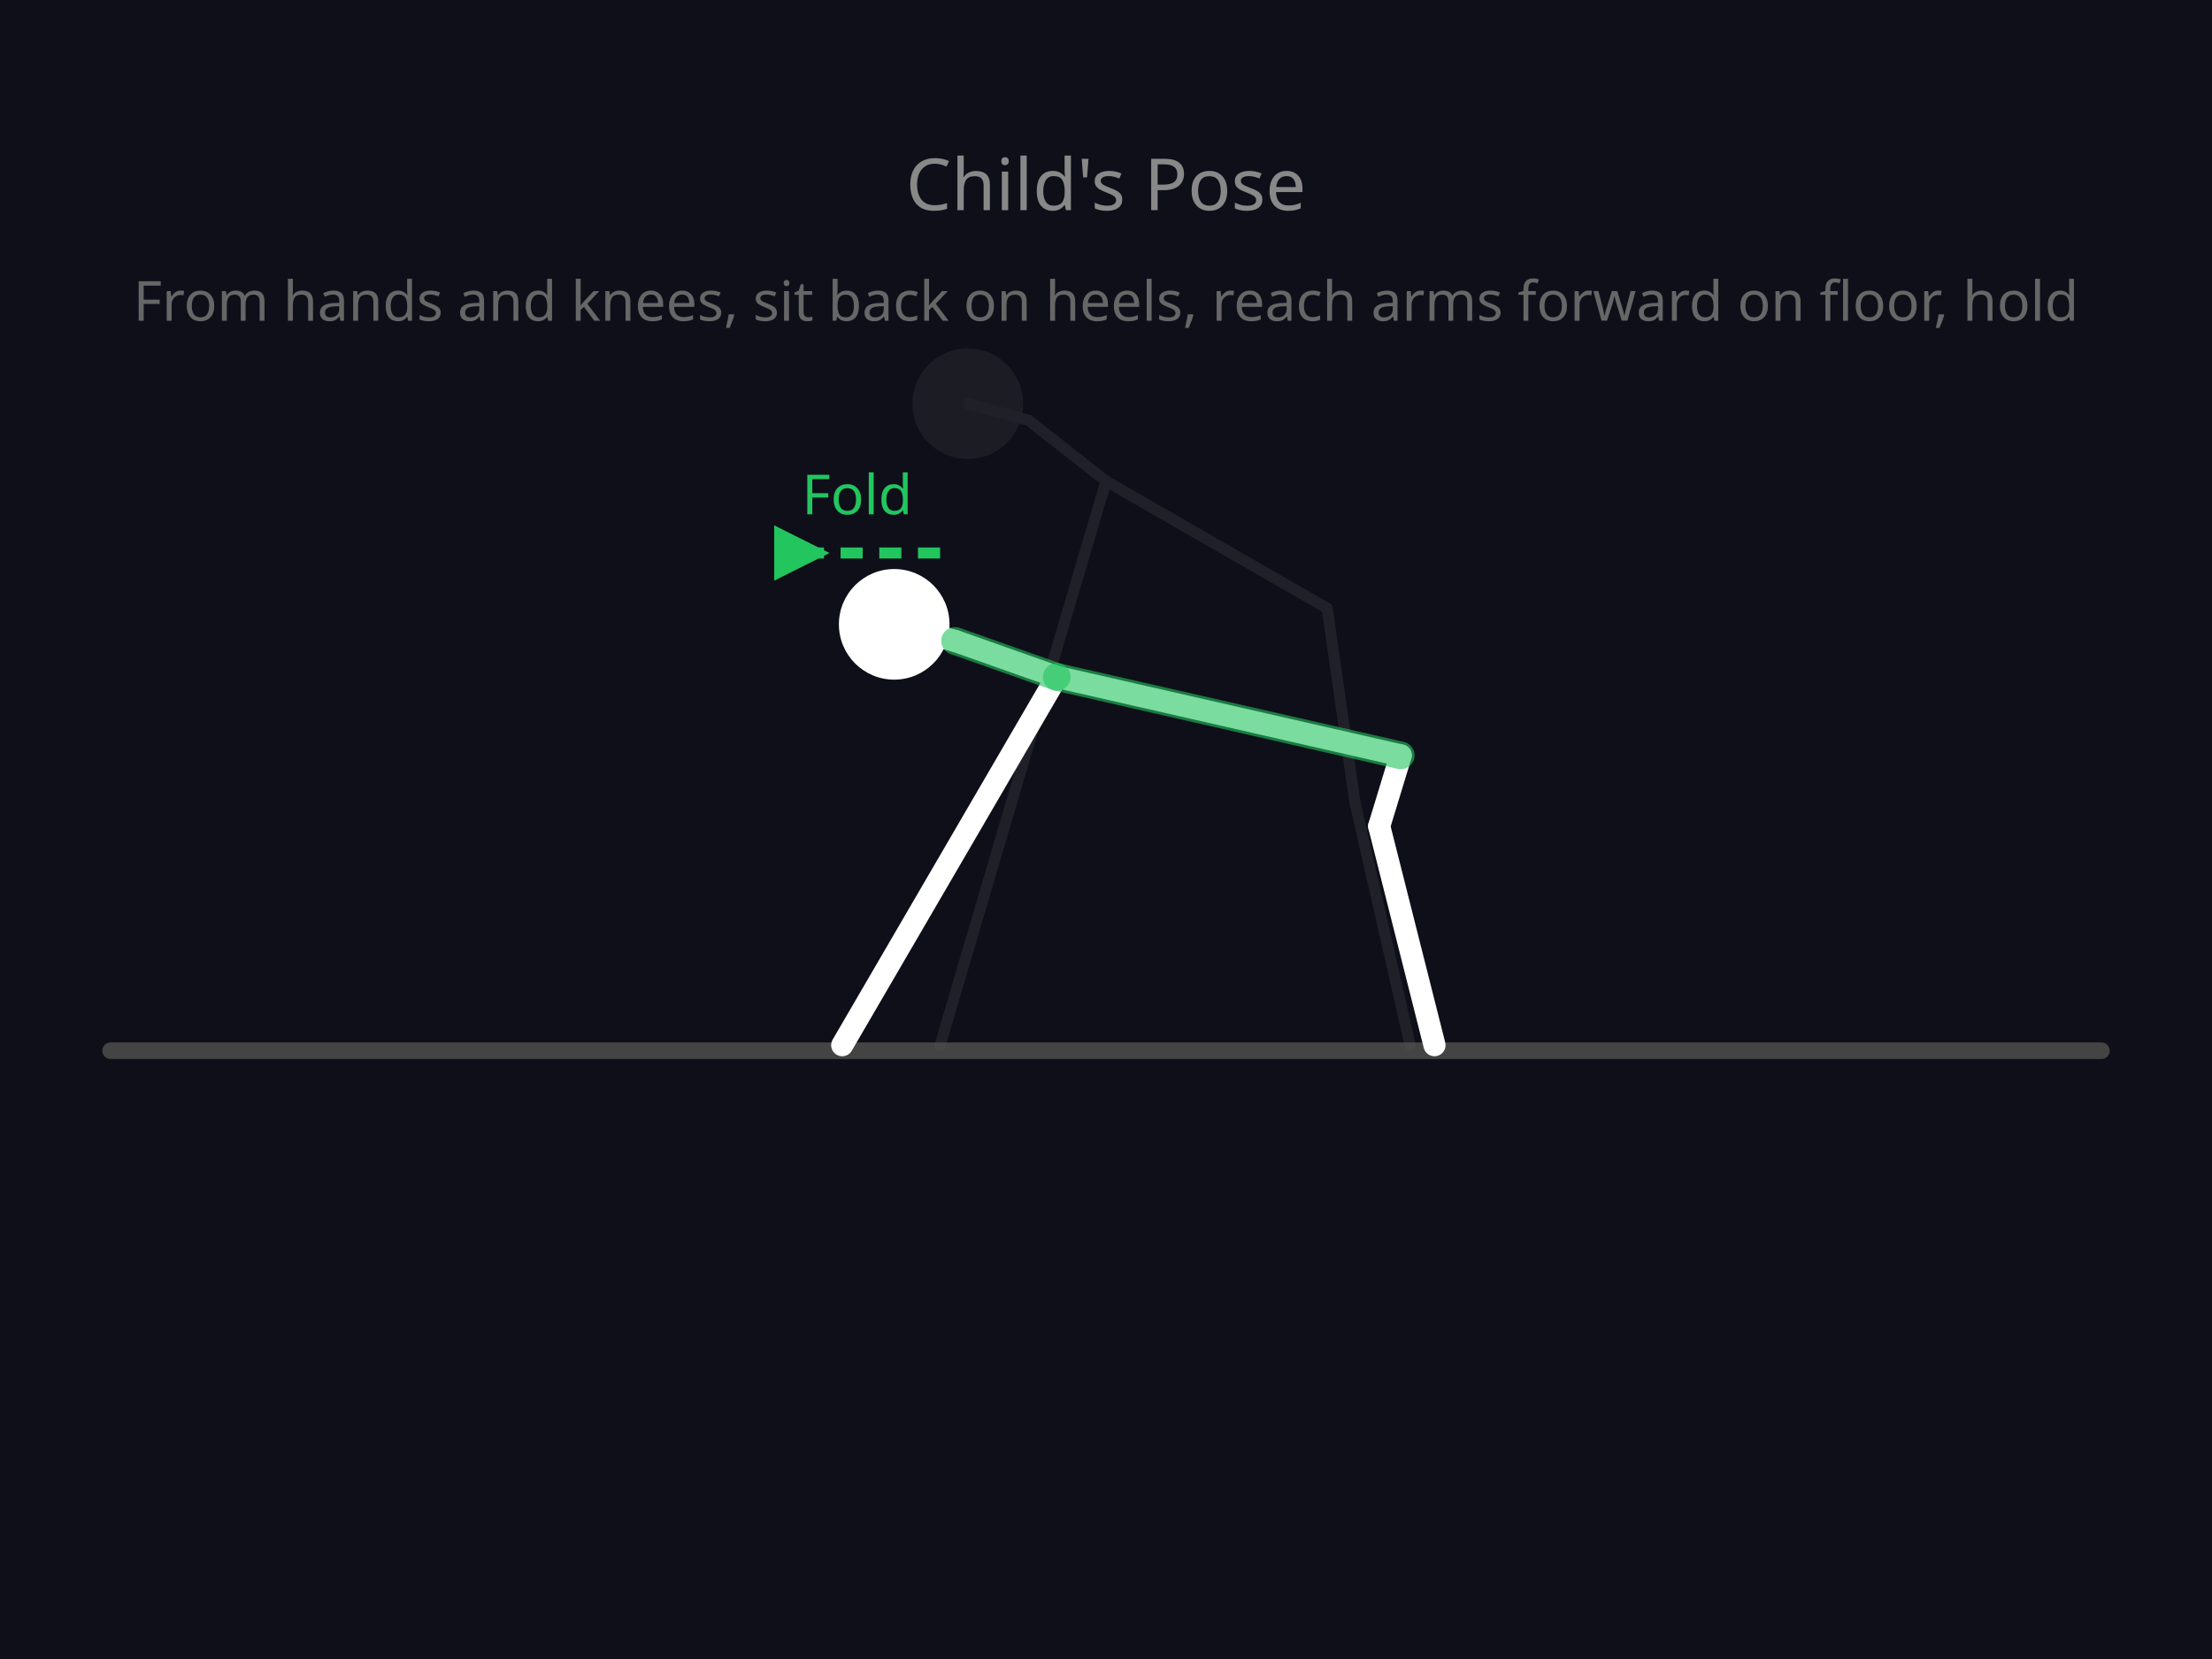
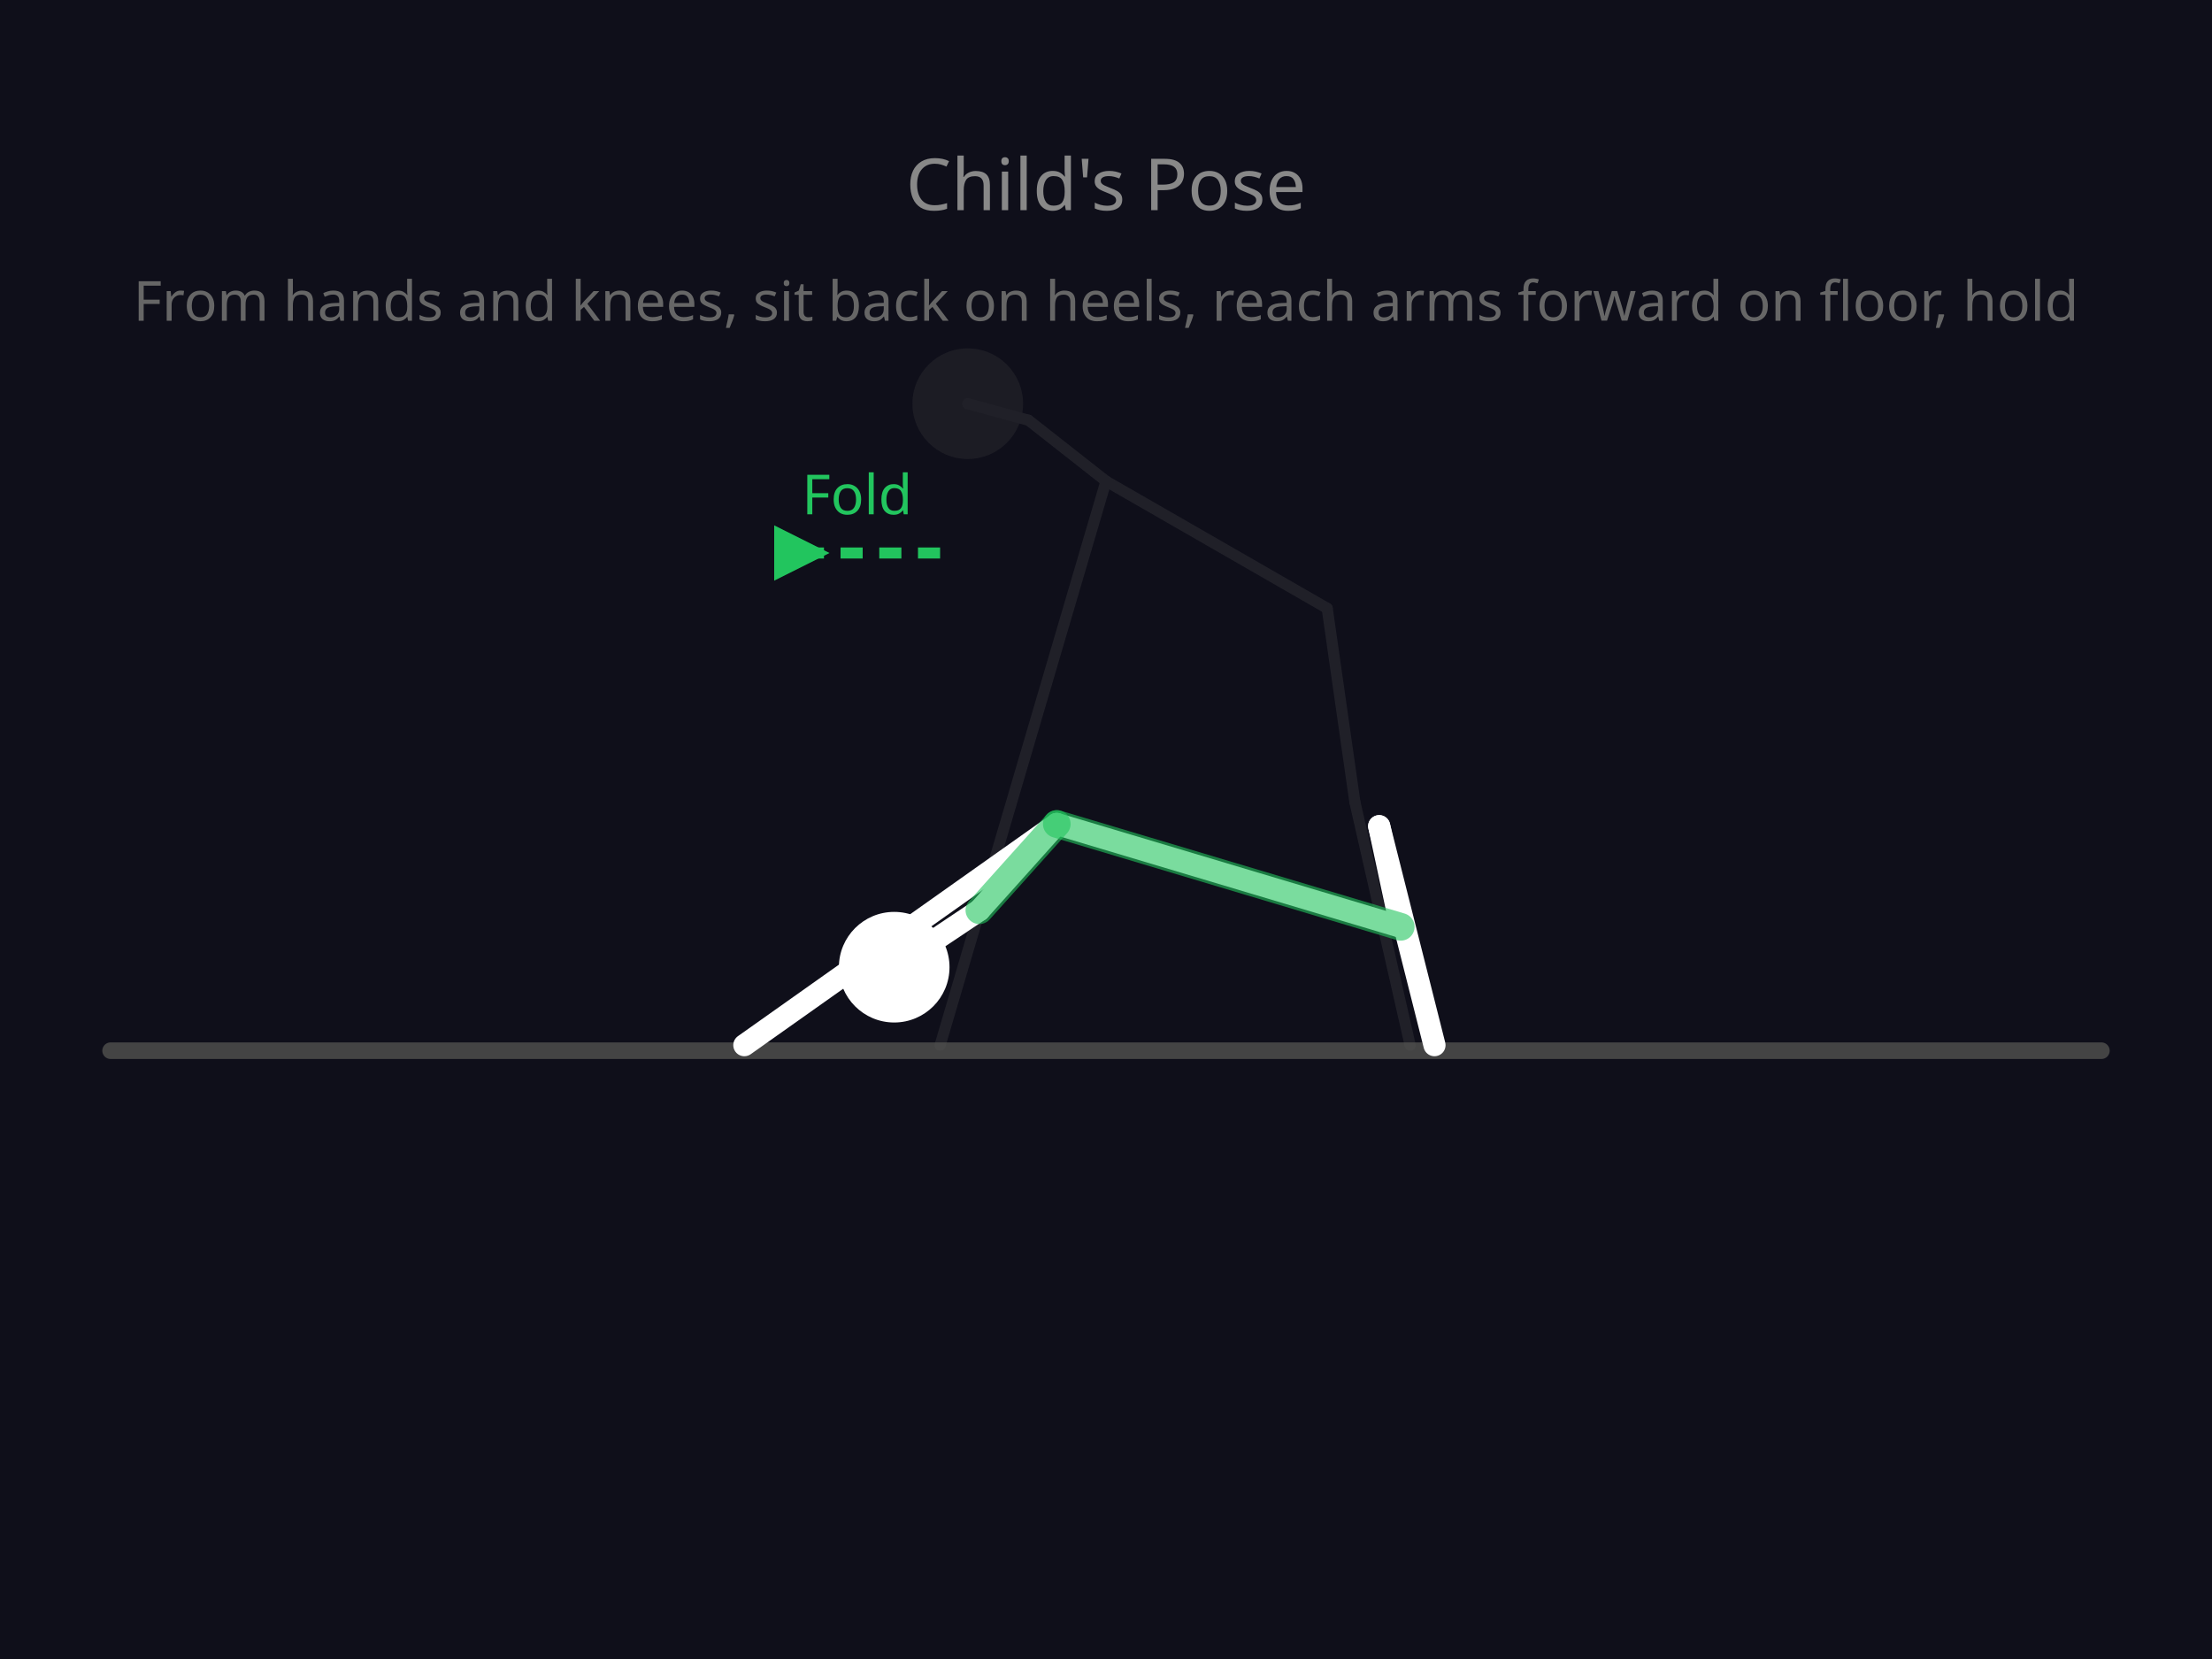
<svg xmlns="http://www.w3.org/2000/svg" viewBox="0 0 400 300">
  <rect width="400" height="300" fill="#0f0f1a" />
  <line x1="20" y1="190" x2="380" y2="190" stroke="#444" stroke-width="3" stroke-linecap="round" />
  <text x="200" y="38" fill="#888" font-size="13" font-family="sans-serif" text-anchor="middle">Child's Pose</text>
  <text x="200" y="58" fill="#666" font-size="10" font-family="sans-serif" text-anchor="middle">From hands and knees, sit back on heels, reach arms forward on floor, hold</text>
  <g stroke="#555" stroke-width="2" fill="none" stroke-linecap="round" stroke-linejoin="round" opacity="0.25">
    <circle cx="175" cy="73" r="10" fill="#444" stroke="none" />
    <line x1="175" y1="73" x2="186" y2="76" />
    <line x1="186" y1="76" x2="200" y2="87" />
    <line x1="200" y1="87" x2="240" y2="110" />
    <line x1="200" y1="87" x2="170" y2="189" />
    <line x1="240" y1="110" x2="245" y2="145" />
    <line x1="245" y1="145" x2="255" y2="189" />
  </g>
  <g stroke="#FFF" stroke-width="4" fill="none" stroke-linecap="round" stroke-linejoin="round">
-     <circle cx="161.7" cy="112.9" r="10" fill="#FFF" stroke="none" />
-     <line x1="161.7" y1="112.9" x2="172.7" y2="115.9" />
-     <line x1="172.7" y1="115.9" x2="191.1" y2="122.4" />
-     <line x1="191.1" y1="122.4" x2="253.3" y2="136.6" />
-     <line x1="191.1" y1="122.4" x2="152.3" y2="189" />
-     <line x1="253.3" y1="136.6" x2="249.4" y2="149.4" />
+     <circle cx="161.7" cy="174.9" r="10" fill="#FFF" stroke="none" />
+     <line x1="161.7" y1="174.9" x2="177.1" y2="164.6" />
+     <line x1="177.1" y1="164.6" x2="191.1" y2="149" />
+     <line x1="191.1" y1="149" x2="253.3" y2="167.6" />
+     <line x1="191.1" y1="149" x2="134.6" y2="189" />
+     <line x1="253.3" y1="167.6" x2="249.4" y2="149.4" />
    <line x1="249.4" y1="149.4" x2="259.4" y2="189" />
-     <line x1="172.7" y1="115.9" x2="191.1" y2="122.4" stroke="#22C55E" stroke-width="5" opacity="0.6" />
-     <line x1="191.1" y1="122.4" x2="253.3" y2="136.6" stroke="#22C55E" stroke-width="5" opacity="0.6" />
+     <line x1="177.1" y1="164.6" x2="191.1" y2="149" stroke="#22C55E" stroke-width="5" opacity="0.6" />
+     <line x1="191.1" y1="149" x2="253.3" y2="167.6" stroke="#22C55E" stroke-width="5" opacity="0.6" />
  </g>
  <line x1="170" y1="100" x2="140" y2="100" stroke="#22C55E" stroke-width="2" stroke-dasharray="4,3" />
  <polygon points="140,95 150,100 140,105" fill="#22C55E" />
  <text x="155" y="93" fill="#22C55E" font-size="10" text-anchor="middle" font-family="sans-serif">Fold</text>
</svg>
